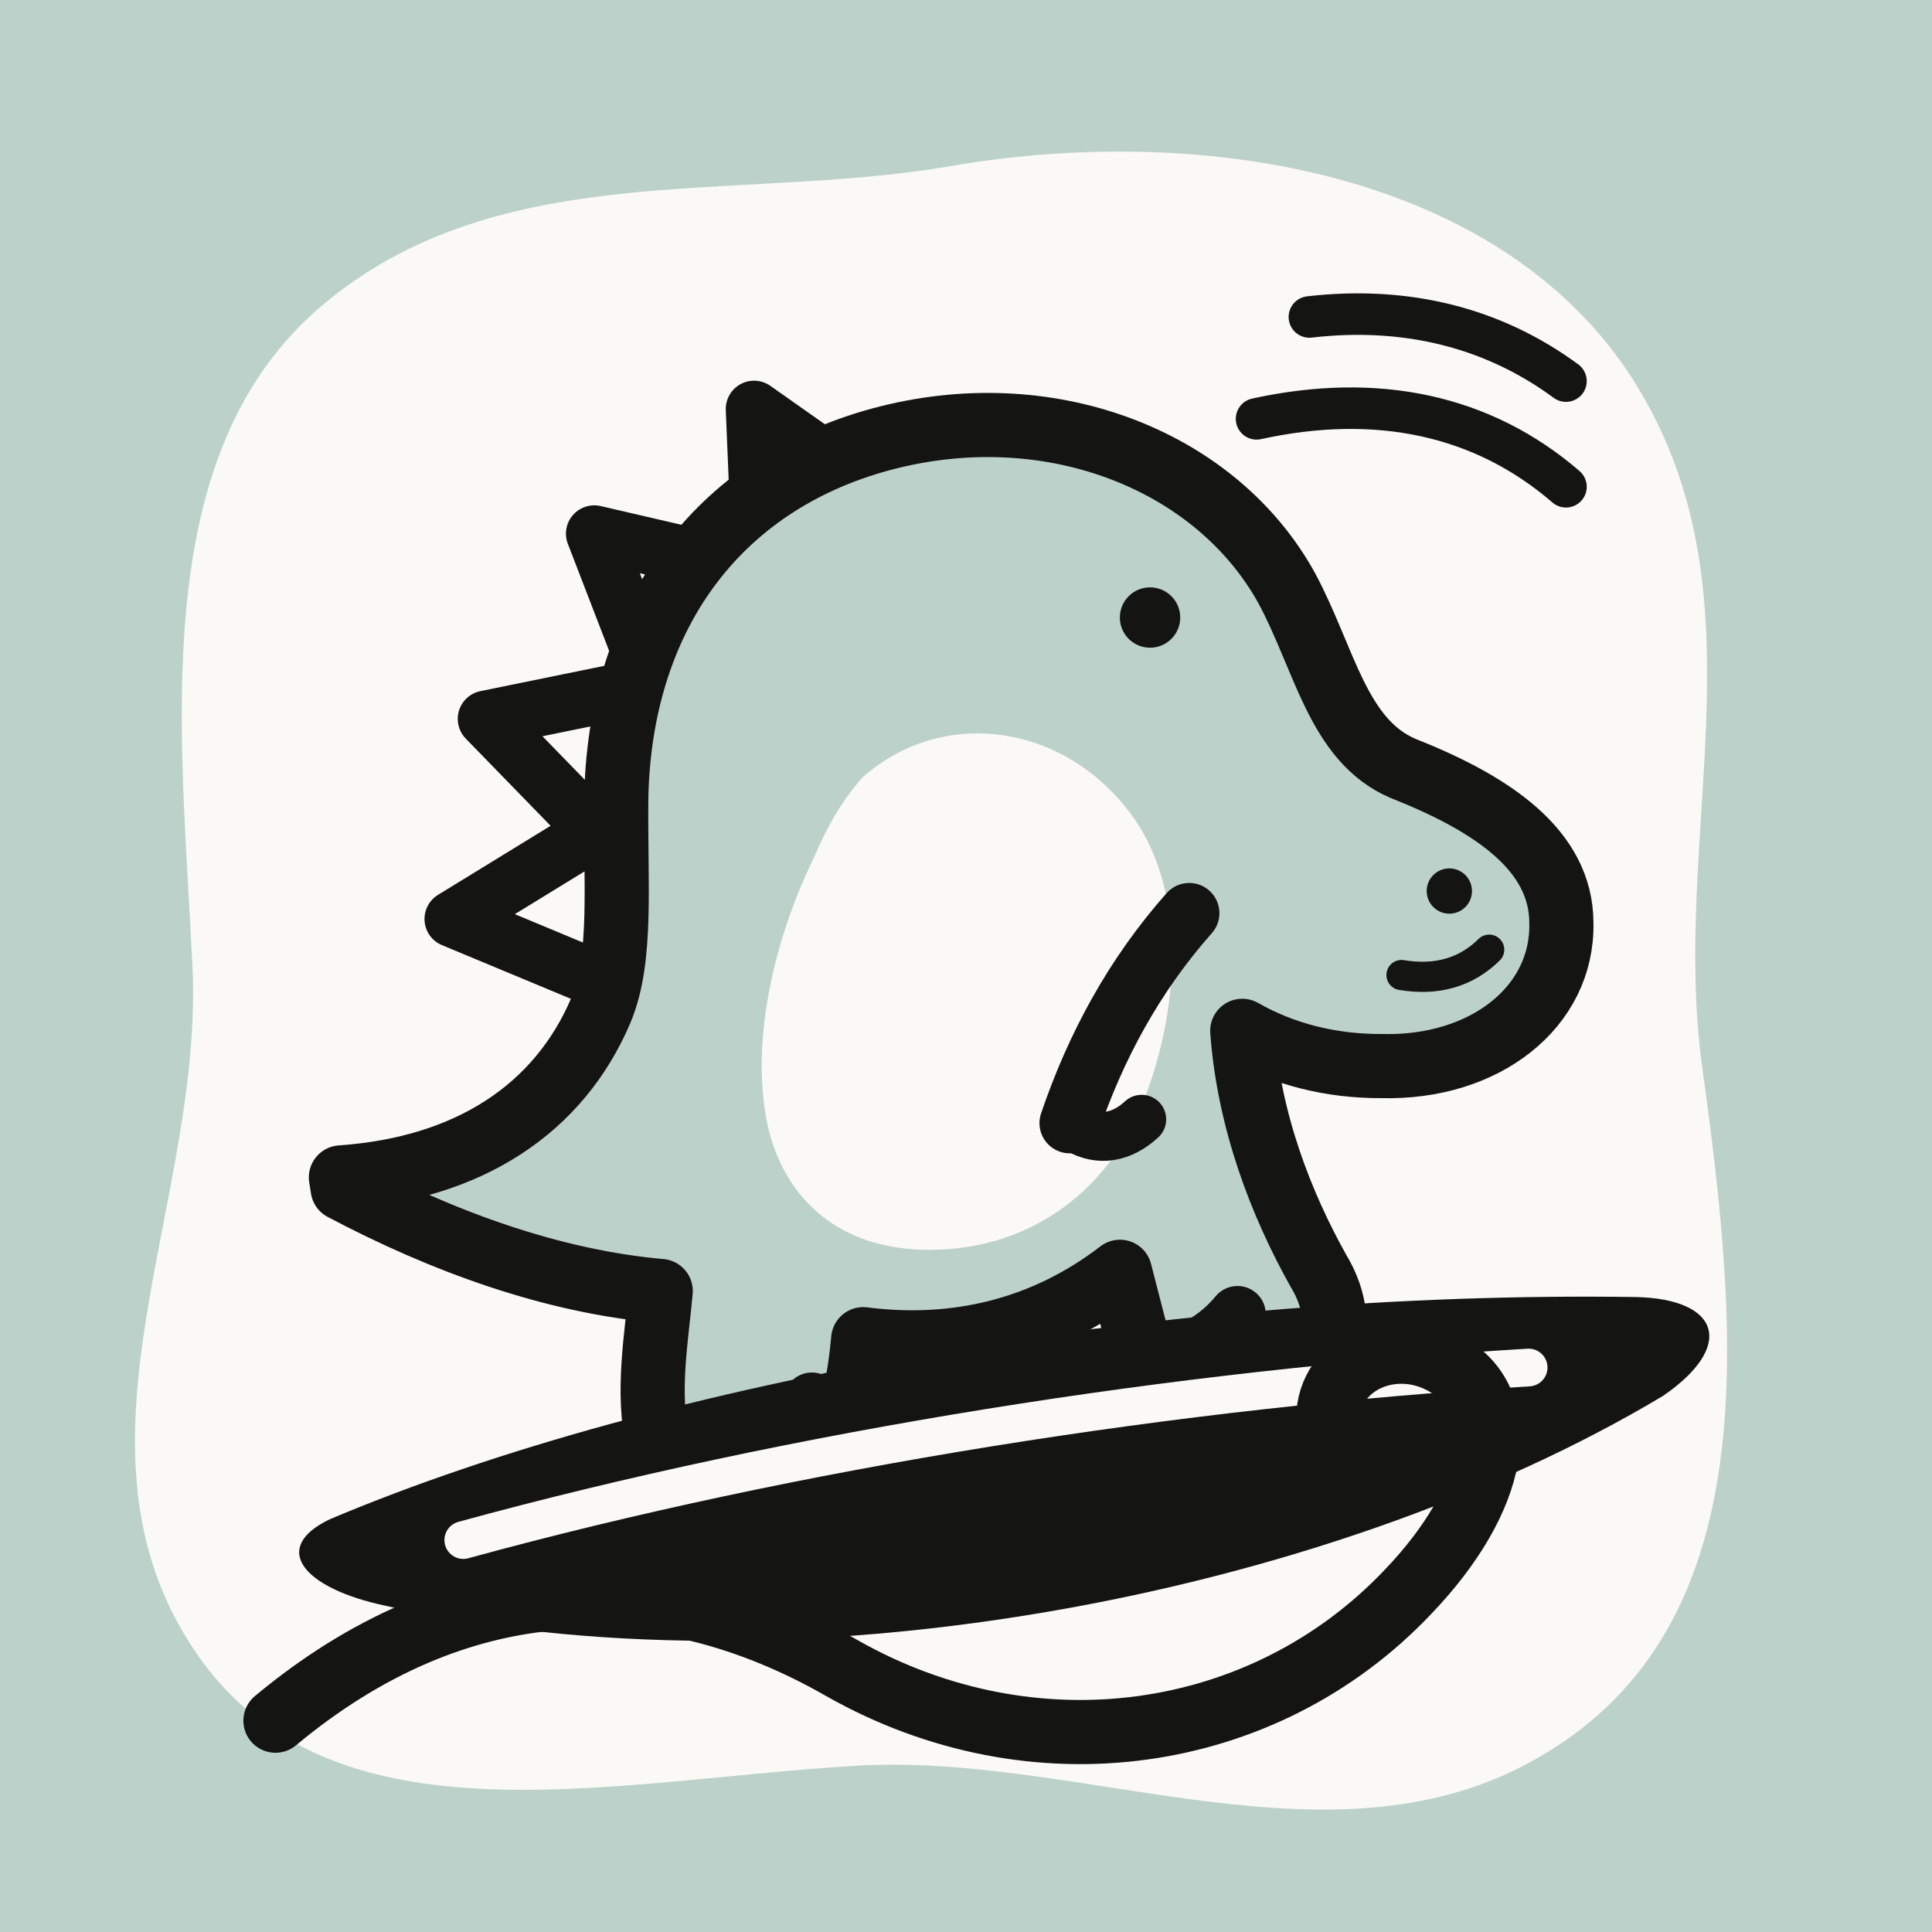
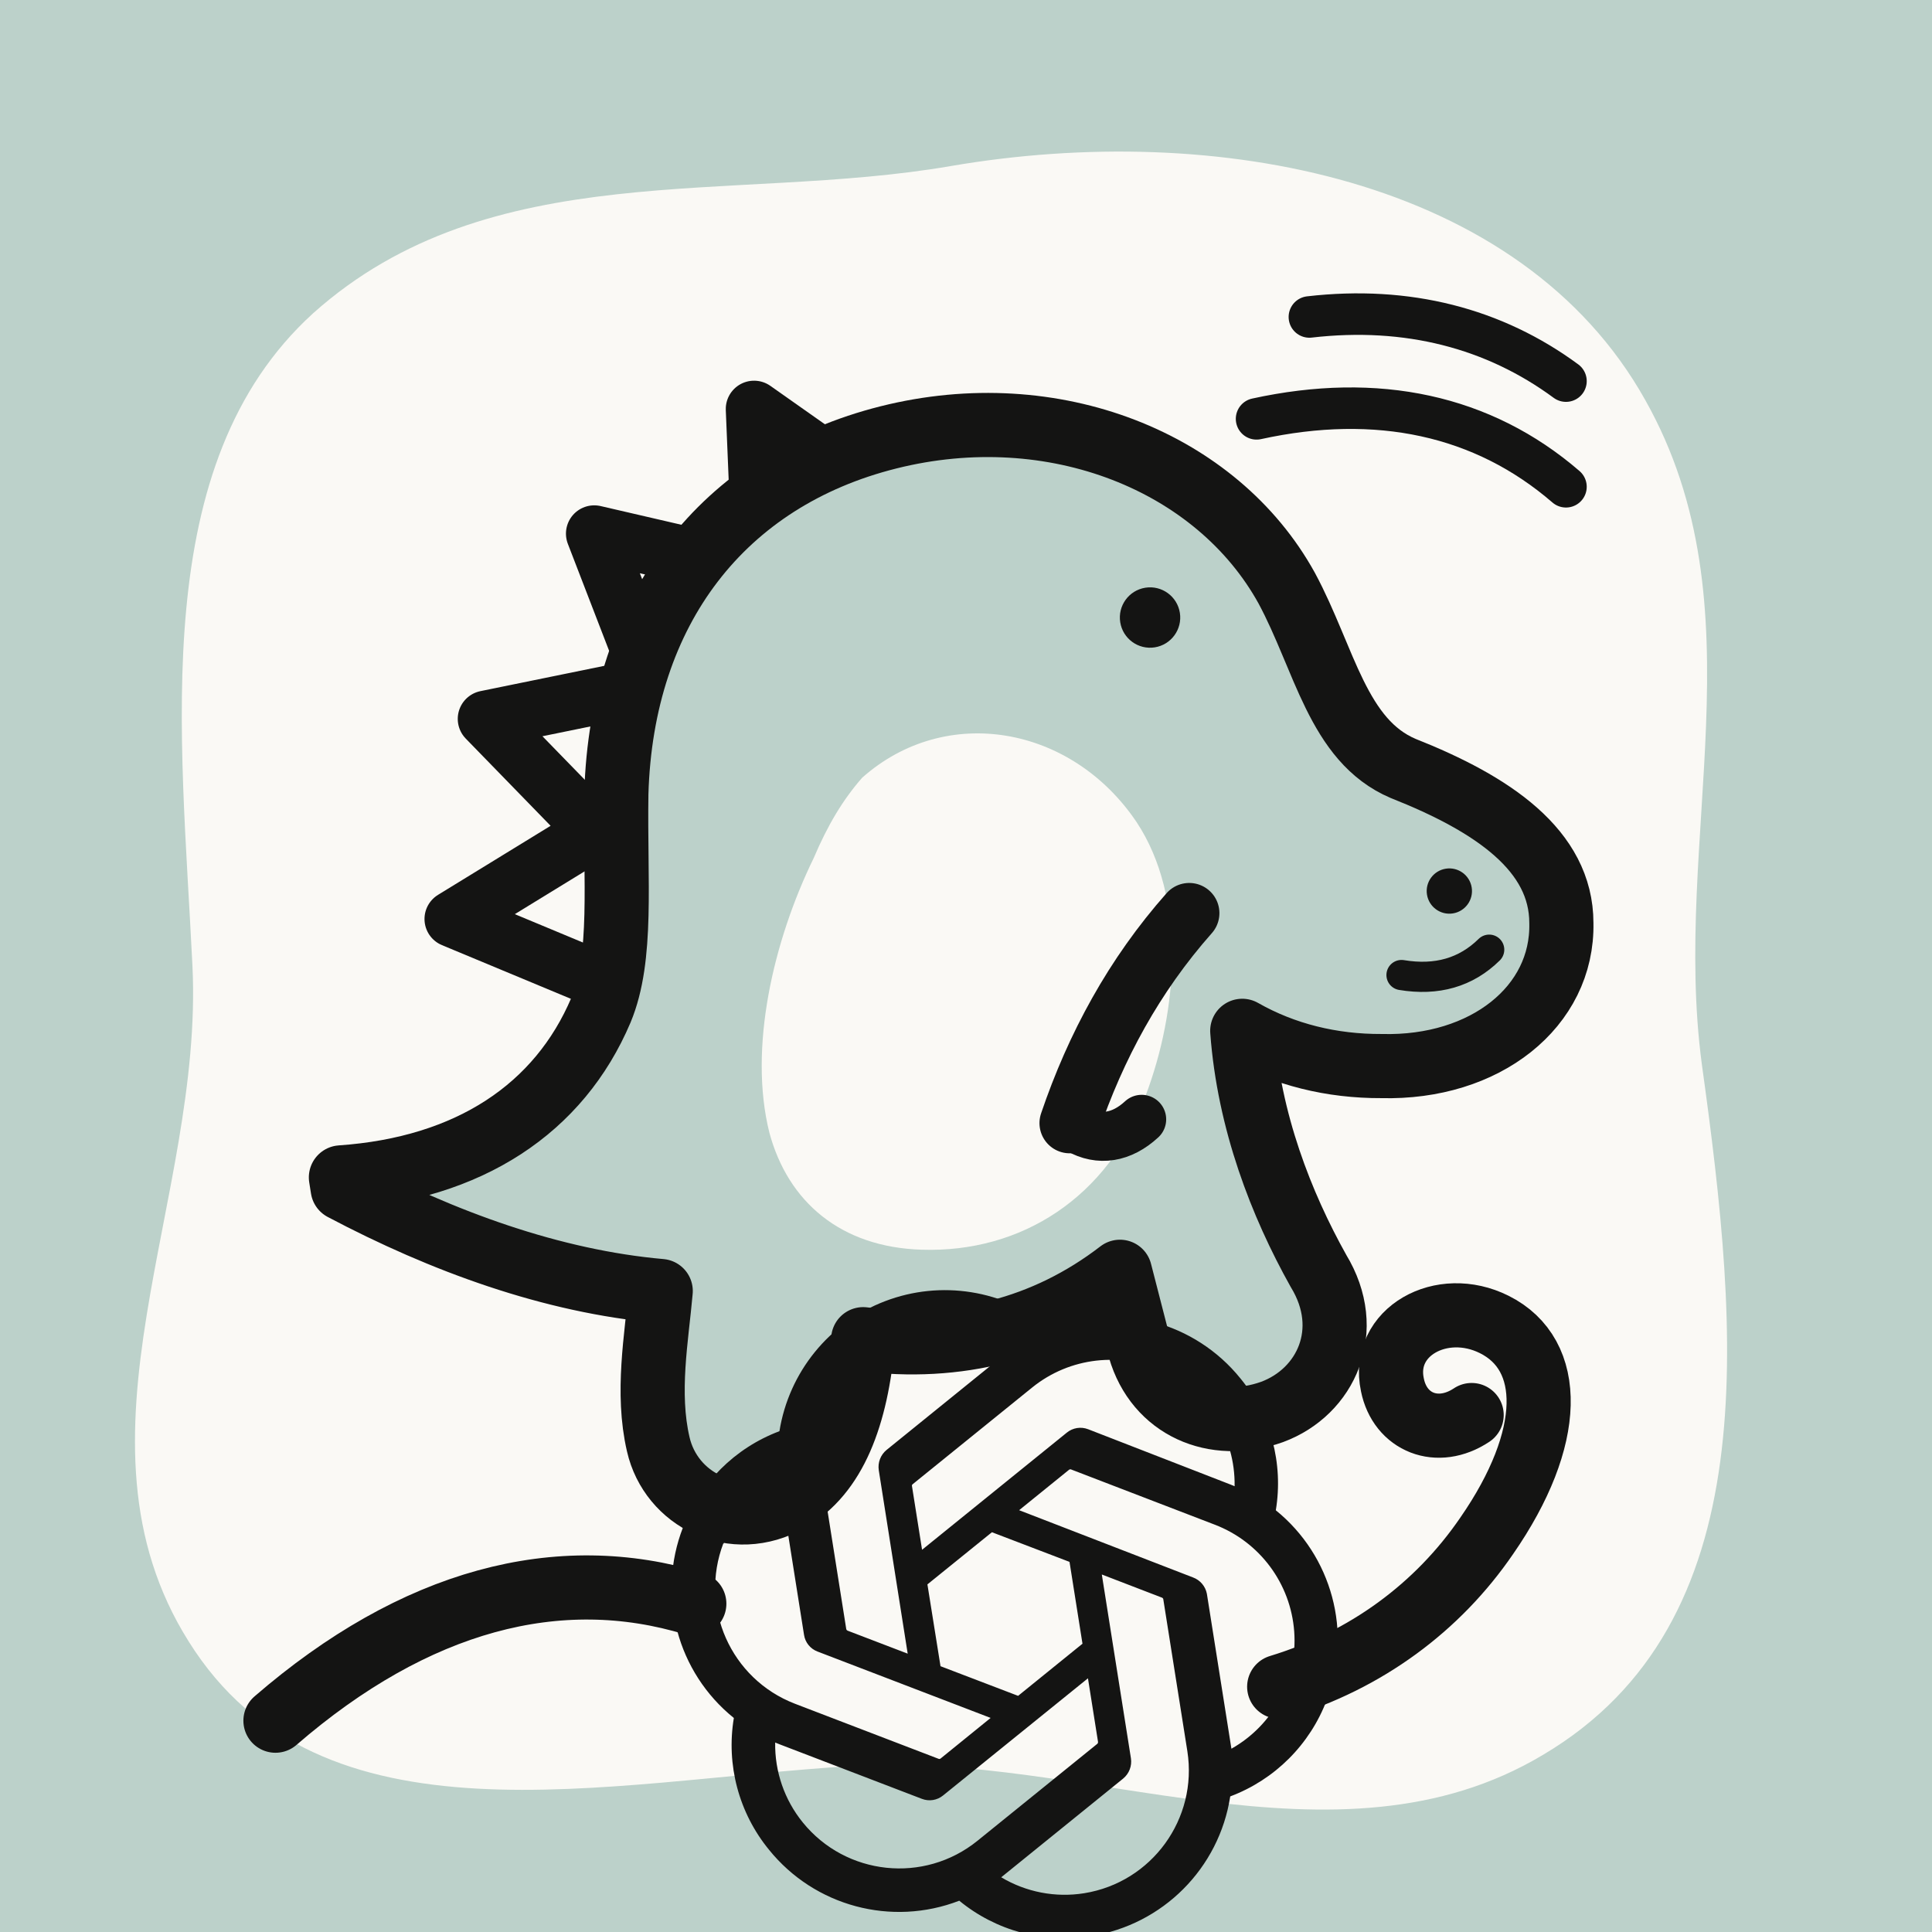
<svg xmlns="http://www.w3.org/2000/svg" viewBox="0 0 512 512" role="img" aria-labelledby="title desc">
  <rect width="512" height="512" fill="#BCD1CA" />
  <path fill="#FAF9F5" d="M83 83c47-42 111-29 169-39 70-12 151 3 184 62 31 55 7 116 15 176 10 72 17 148-42 183-55 33-122-1-183 3-66 4-141 23-176-33-34-54 4-117 1-179C48 194 39 123 83 83Z" />
+   <path d="M73 456c37-32 75-42 111-31M339 447c23-7 42-21 55-40 18-26 18-48 2-56-14-7-30 2-27 16 2 10 12 14 21 8" fill="none" stroke="#141413" stroke-width="17" stroke-linecap="round" stroke-linejoin="round" />
  <g transform="rotate(-9 260 354)" stroke="#141413" stroke-linecap="round" stroke-linejoin="round">
    <path fill="#FAF9F5" stroke-width="15" d="M178 247l-39-24 41-17-24-34 45-2-9-42 42 17 5-43 35 34Z" />
    <path fill="#BCD1CA" stroke-width="17" d="M99 286c34 3 60-9 75-33 8-13 9-33 13-56 9-48 41-78 86-82 45-4 85 20 98 56 7 20 7 42 23 52 22 13 38 28 35 47-3 22-26 35-53 30-13-2-25-7-35-15-2 24 3 47 10 66 7 17-3 32-18 35-16 3-30-6-32-22l-2-21c-22 12-46 14-70 7-5 20-13 34-26 39-16 6-31-5-32-20-1-14 4-28 7-40-28-7-55-22-79-40Z" />
    <path fill="#FAF9F5" stroke="none" d="M252 203c25-16 57-5 70 23 10 22 3 51-9 72-14 25-39 36-65 31-21-4-33-18-35-37-2-23 9-50 23-70 5-8 10-14 16-19Z" />
    <circle cx="334" cy="173" r="8" fill="#141413" stroke="none" />
    <circle cx="401" cy="257" r="6" fill="#141413" stroke="none" />
    <path d="M385 277c9 3 17 2 24-3" fill="none" stroke-width="8" />
    <path d="M332 252c-17 14-30 31-40 50" fill="none" stroke-width="16" />
    <path d="M294 304c5 4 11 4 17 0" fill="none" stroke-width="13" />
-     <path d="M181 371c12 4 23 1 32-7M299 366c11 3 21 0 29-7" fill="none" stroke-width="15" />
-     <path fill="#141413" stroke="none" d="M82 375c93-23 230-25 351-4 22 4 24 17 3 27-97 39-242 43-343 2-21-8-28-20-11-25Z" />
-     <path d="M116 386c90-10 194-10 286-1" fill="none" stroke="#FAF9F5" stroke-width="10" />
+     <svg x="168" y="340" width="176" height="176" viewBox="0 0 260 260" preserveAspectRatio="xMidYMid meet" overflow="visible">
+       <path fill="#141413" stroke="none" d="M239.184 106.203a64.72 64.72 0 0 0-5.576-53.103C219.452 28.459 191 15.784 163.213 21.74A65.586 65.586 0 0 0 52.096 45.22a64.72 64.72 0 0 0-43.23 31.36c-14.31 24.602-11.061 55.634 8.033 76.74a64.67 64.67 0 0 0 5.525 53.102c14.174 24.65 42.644 37.324 70.446 31.36a64.72 64.72 0 0 0 48.754 21.744c28.481.025 53.714-18.361 62.414-45.481a64.77 64.77 0 0 0 43.229-31.36c14.137-24.558 10.875-55.423-8.083-76.483m-97.56 136.338a48.4 48.4 0 0 1-31.105-11.255l1.535-.87 51.67-29.825a8.6 8.6 0 0 0 4.247-7.367v-72.85l21.845 12.636c.218.111.37.32.409.563v60.367c-.056 26.818-21.783 48.545-48.601 48.601M37.158 197.93a48.35 48.35 0 0 1-5.781-32.589l1.534.921 51.722 29.826a8.34 8.34 0 0 0 8.441 0l63.181-36.425v25.221a.87.87 0 0 1-.358.665l-52.335 30.184c-23.257 13.398-52.97 5.431-66.404-17.803M23.549 85.38a48.5 48.5 0 0 1 25.58-21.333v61.39a8.29 8.29 0 0 0 4.195 7.316l62.874 36.272-21.845 12.636a.82.82 0 0 1-.767 0L41.353 151.53c-23.211-13.454-31.171-43.144-17.804-66.405zm179.466 41.695l-63.08-36.63L161.73 77.86a.82.82 0 0 1 .768 0l52.233 30.184a48.6 48.6 0 0 1-7.316 87.635v-61.391a8.54 8.54 0 0 0-4.4-7.213m21.742-32.69-1.535-.922-51.619-30.081a8.39 8.39 0 0 0-8.492 0L99.98 99.808V74.587a.72.72 0 0 1 .307-.665l52.233-30.133a48.652 48.652 0 0 1 72.236 50.391zM88.061 139.097l-21.845-12.585a.87.87 0 0 1-.41-.614V65.685a48.652 48.652 0 0 1 79.757-37.346l-1.535.87-51.67 29.825a8.6 8.6 0 0 0-4.246 7.367zm11.868-25.58L128.067 97.3l28.188 16.218v32.434l-28.086 16.218-28.188-16.218Z" />
+     </svg>
  </g>
-   <path d="M73 456c48-40 101-42 150-14 51 29 112 20 150-20 24-25 28-50 11-60-14-9-32-1-32 14 0 11 10 17 20 13" fill="none" stroke="#141413" stroke-width="17" stroke-linecap="round" stroke-linejoin="round" />
  <path d="M347 84c26-3 49 3 68 17M333 111c32-7 60-1 82 18" fill="none" stroke="#141413" stroke-width="11" stroke-linecap="round" />
</svg>
